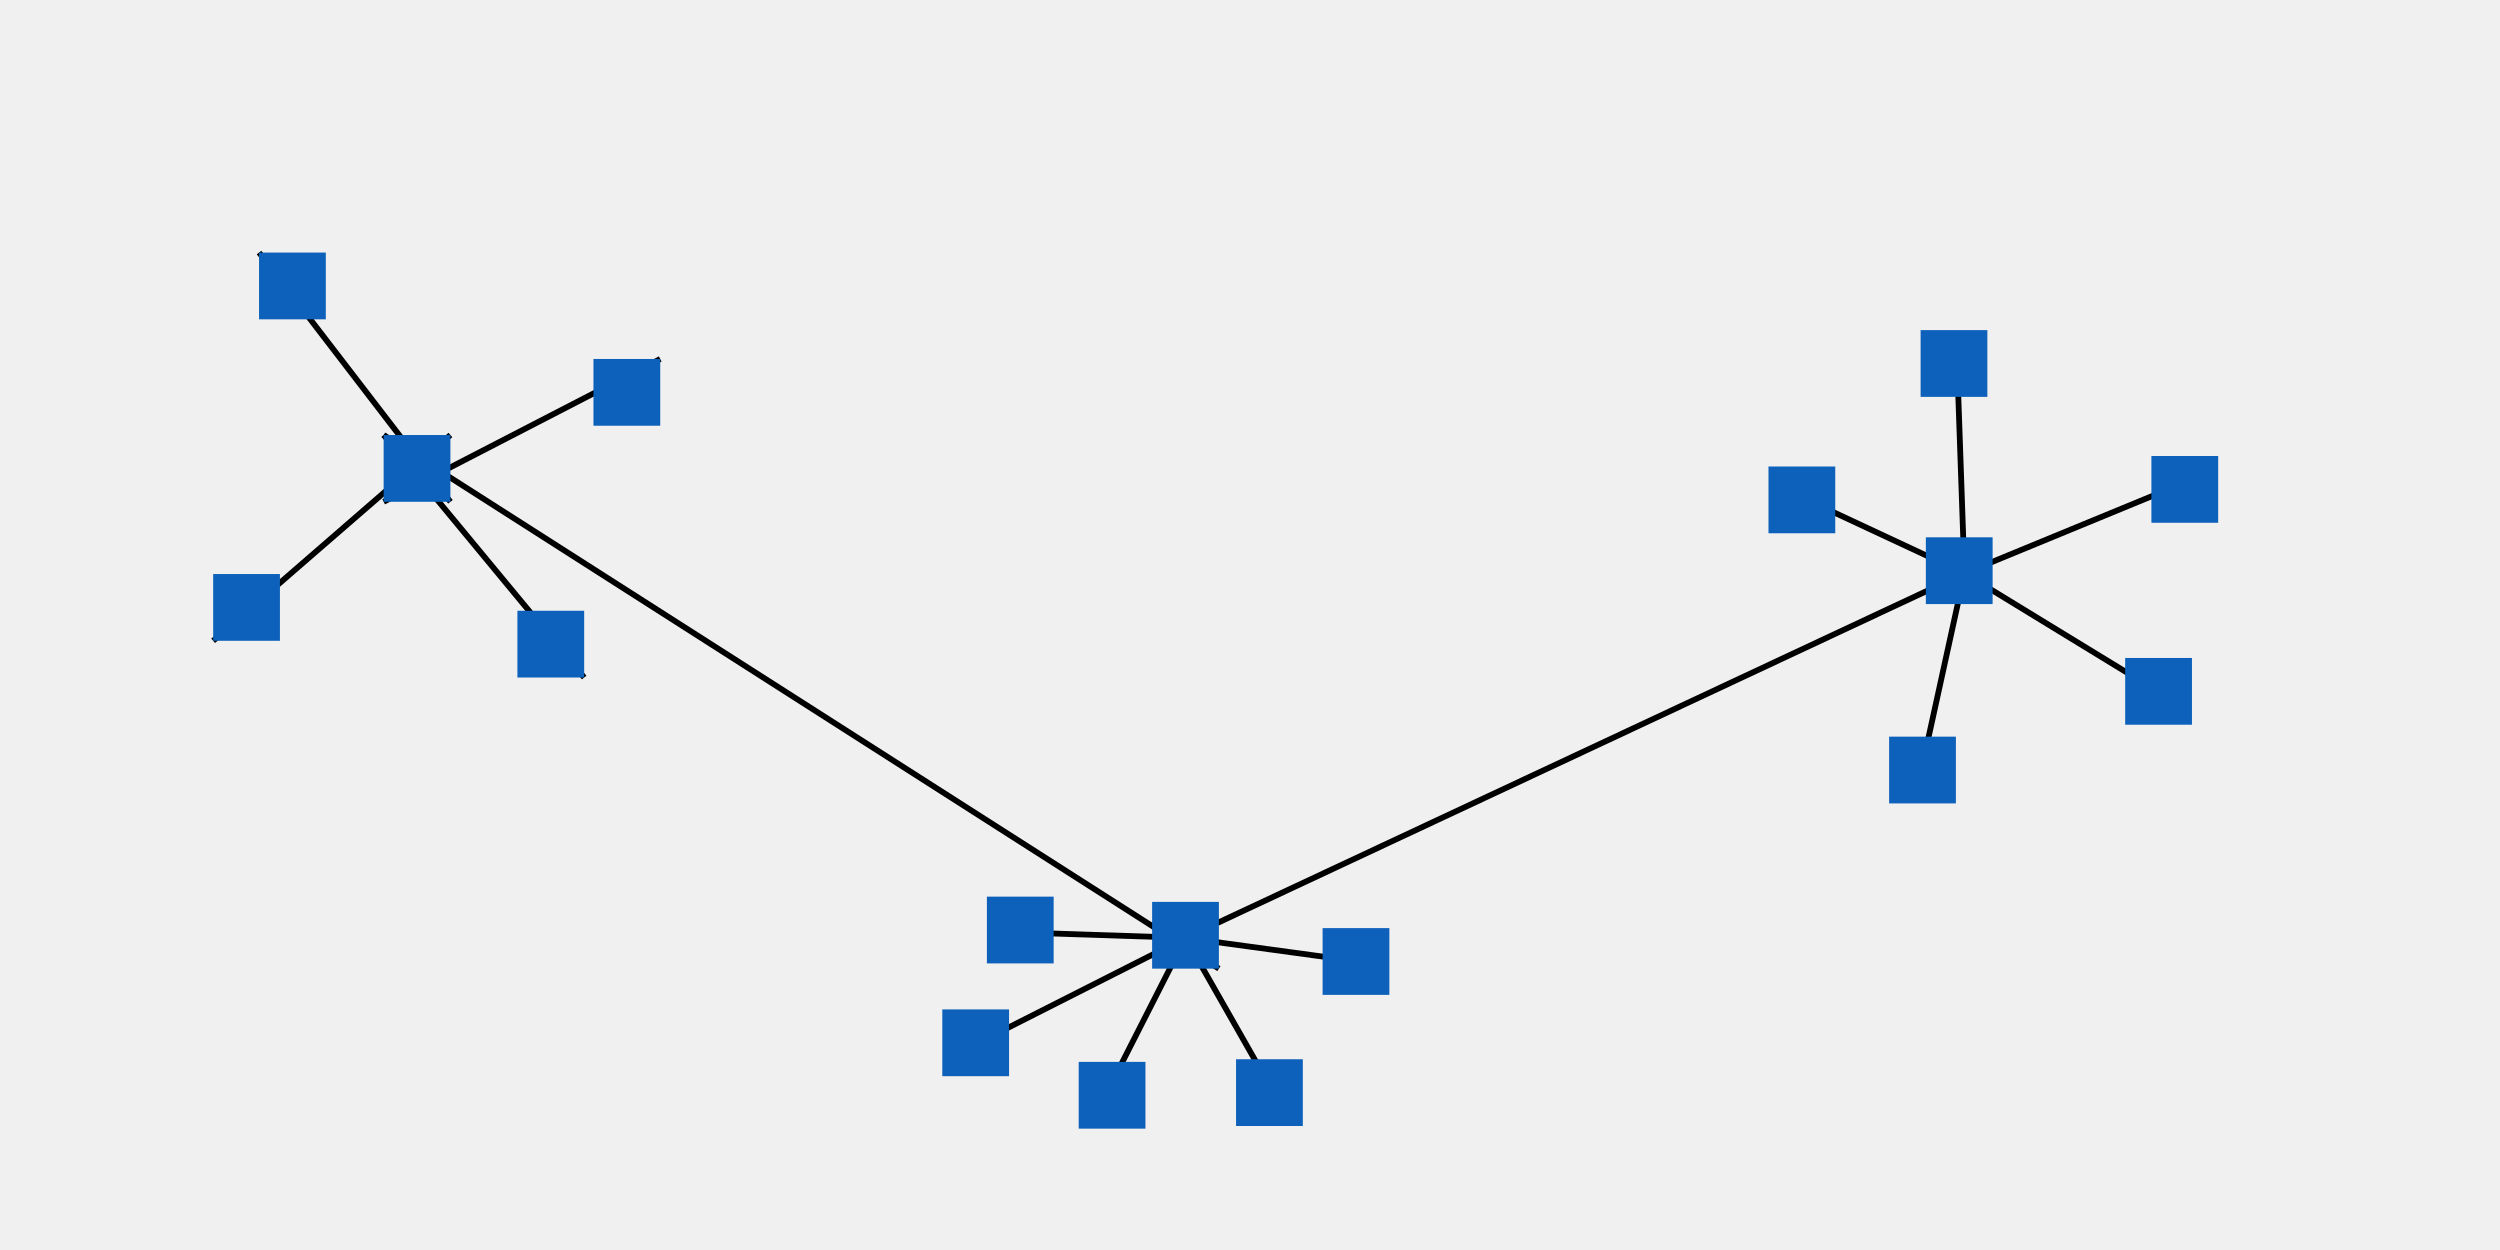
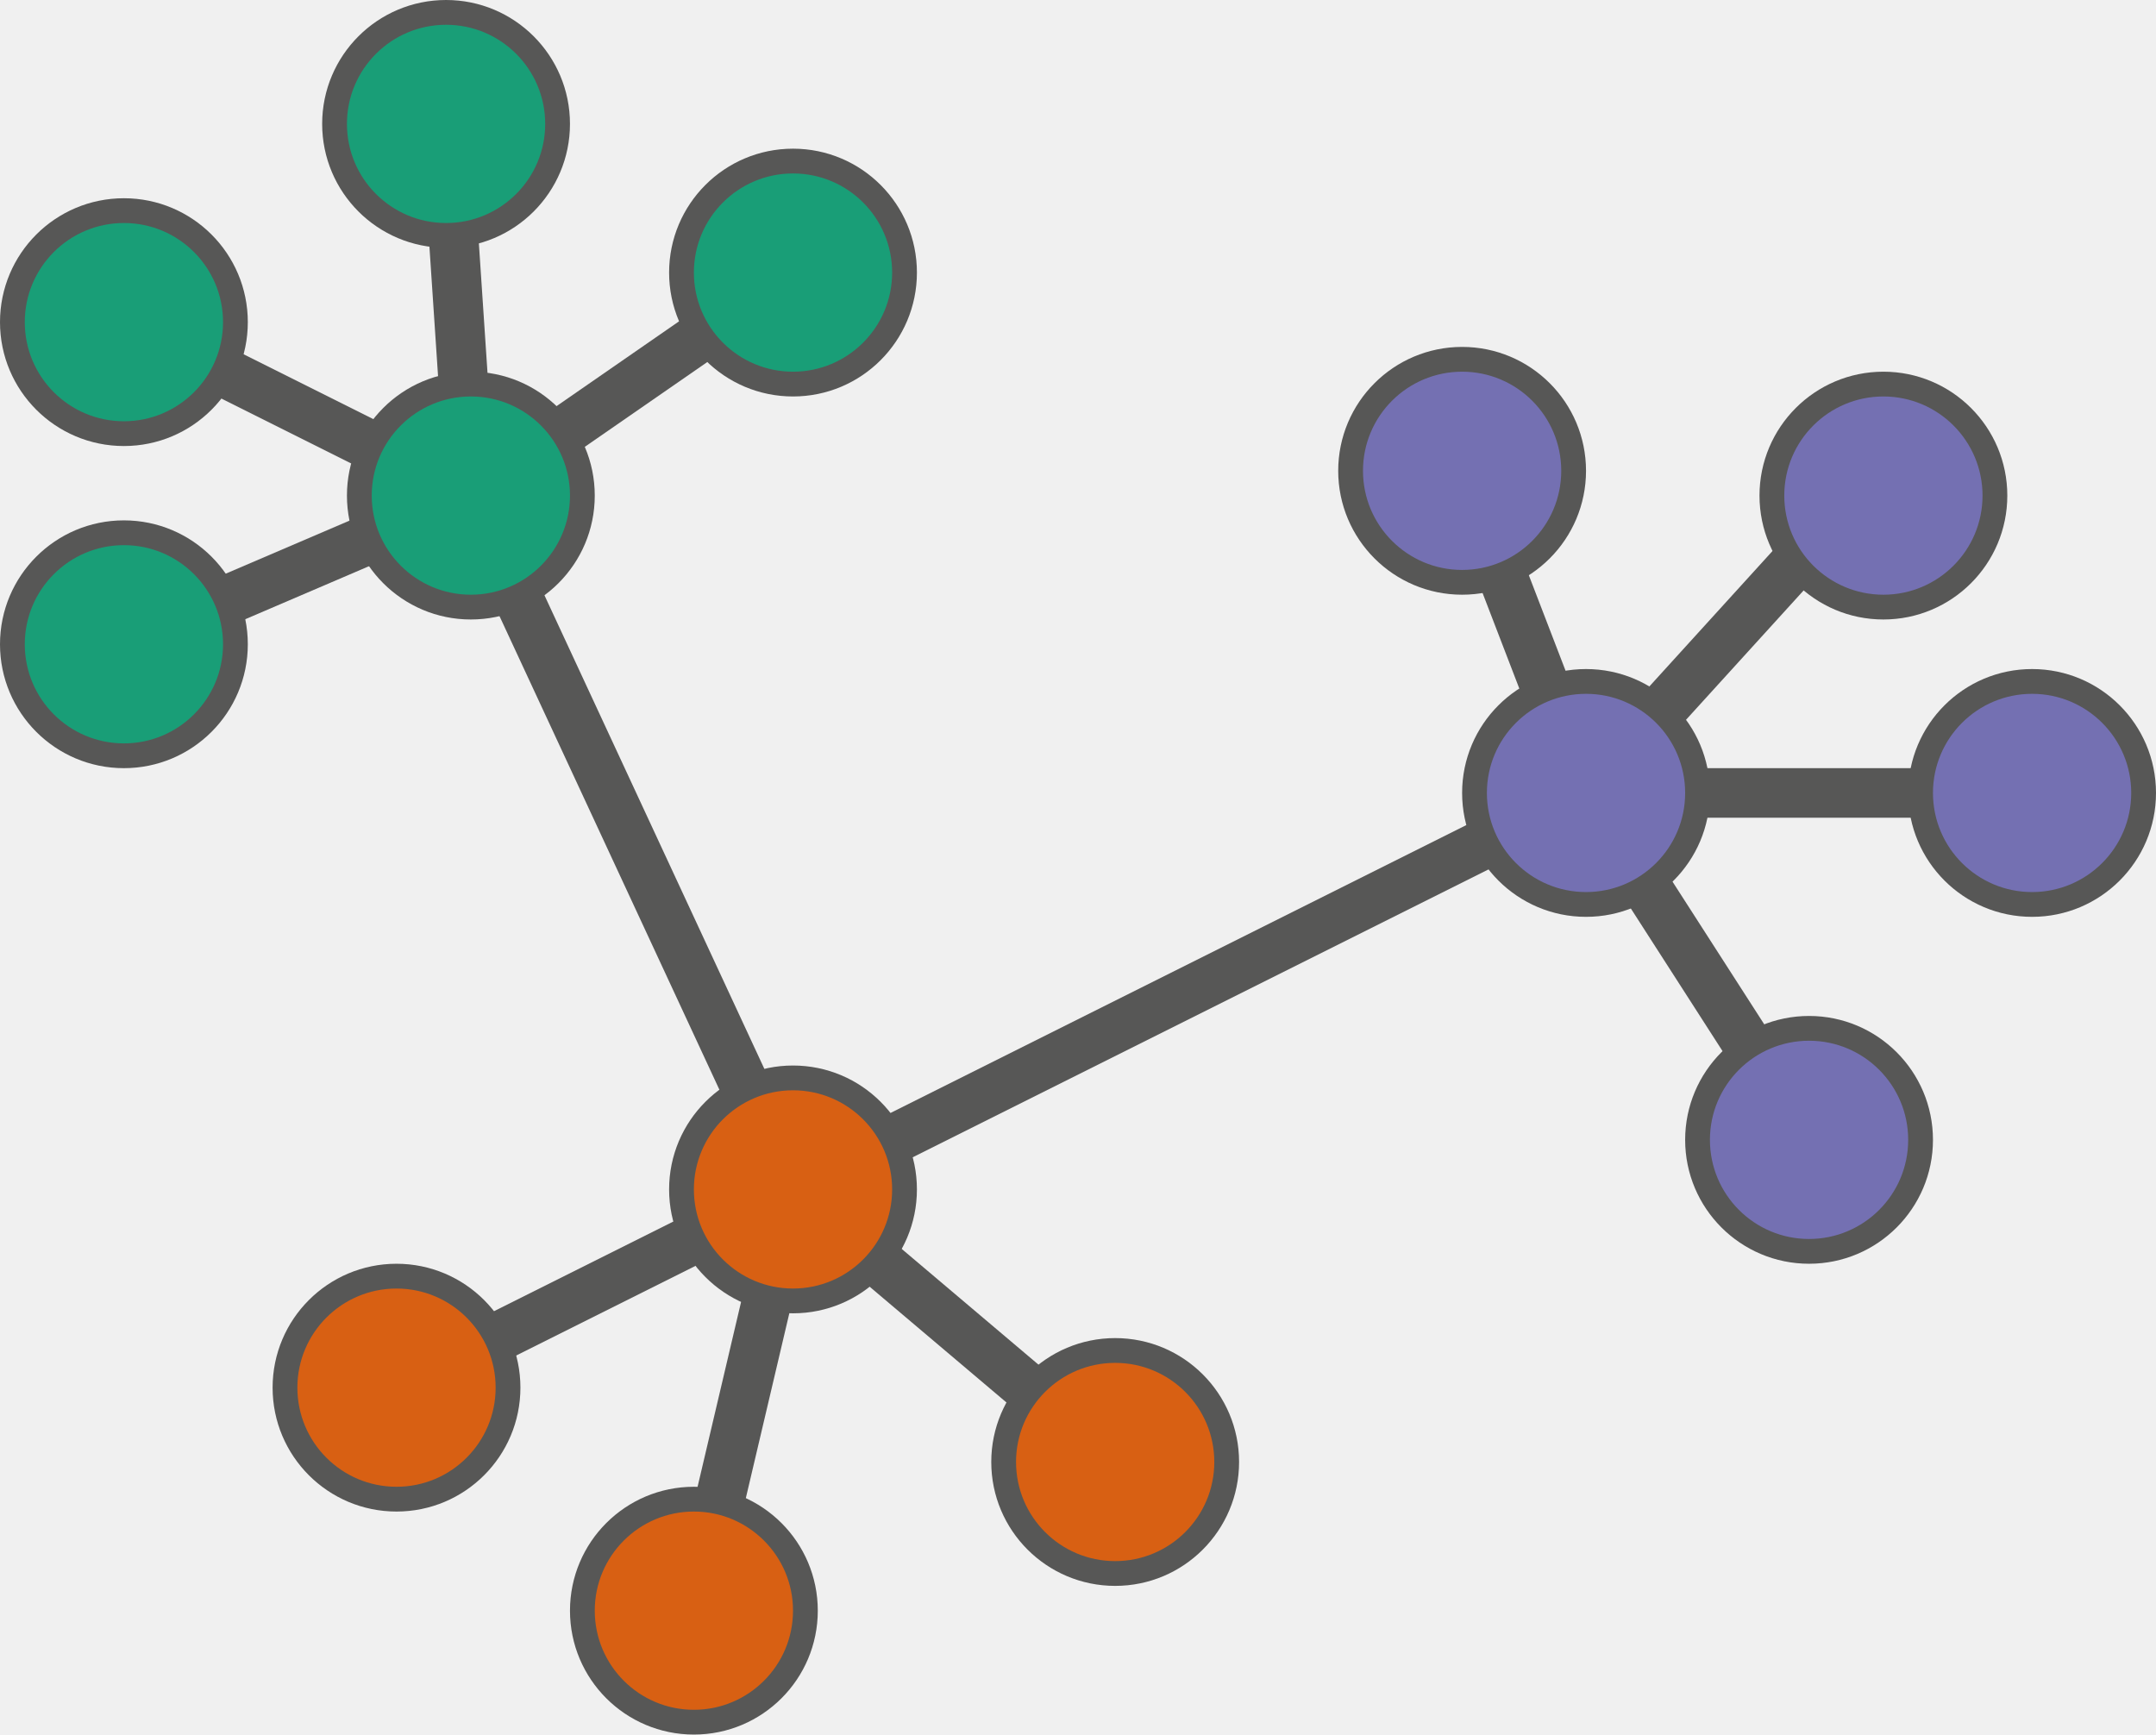
- <svg xmlns="http://www.w3.org/2000/svg" xmlns:html="http://www.w3.org/1999/xhtml" width="430" height="215" class="radarchart" version="1.1" id="svg264">
-   <path style="fill:none;stroke:#000000;stroke-width:1px;stroke-linecap:butt;stroke-linejoin:miter;stroke-opacity:1" d="m 310.823,85.979 27.067,12.631" id="path4892" />
-   <path style="fill:none;stroke:#000000;stroke-width:1px;stroke-linecap:butt;stroke-linejoin:miter;stroke-opacity:1" d="m 330.672,131.543 7.218,-32.932" id="path4888" />
-   <path style="fill:none;stroke:#000000;stroke-width:1px;stroke-linecap:butt;stroke-linejoin:miter;stroke-opacity:1" d="M 370.371,118.46 337.89,98.611" id="path4886" />
-   <path style="fill:none;stroke:#000000;stroke-width:1px;stroke-linecap:butt;stroke-linejoin:miter;stroke-opacity:1" d="M 376.235,82.821 337.89,98.611" id="path4884" />
-   <path style="fill:none;stroke:#000000;stroke-width:1px;stroke-linecap:butt;stroke-linejoin:miter;stroke-opacity:1" d="m 336.537,59.814 1.353,38.796" id="path4880" />
-   <path style="fill:none;stroke:#000000;stroke-width:1px;stroke-linecap:butt;stroke-linejoin:miter;stroke-opacity:1" d="M 337.89,98.611 203.907,161.317" id="path4878" />
-   <path style="fill:none;stroke:#000000;stroke-width:1px;stroke-linecap:butt;stroke-linejoin:miter;stroke-opacity:1" d="M 218.794,187.482 203.907,161.317" id="path4876" />
-   <path style="fill:none;stroke:#000000;stroke-width:1px;stroke-linecap:butt;stroke-linejoin:miter;stroke-opacity:1" d="m 190.373,187.933 13.534,-26.616" id="path4874" />
-   <path style="fill:none;stroke:#000000;stroke-width:1px;stroke-linecap:butt;stroke-linejoin:miter;stroke-opacity:1" d="m 168.268,179.361 35.639,-18.045" id="path4872" />
-   <path style="fill:none;stroke:#000000;stroke-width:1px;stroke-linecap:butt;stroke-linejoin:miter;stroke-opacity:1" d="m 176.389,160.414 27.518,0.902" id="path4870" />
-   <path style="fill:none;stroke:#000000;stroke-width:1px;stroke-linecap:butt;stroke-linejoin:miter;stroke-opacity:1" d="m 203.907,161.317 29.774,4.06" id="path4868" />
-   <path style="fill:none;stroke:#000000;stroke-width:1px;stroke-linecap:butt;stroke-linejoin:miter;stroke-opacity:1" d="M 209.649,166.607 65.986,74.824" id="path4862" />
-   <path style="fill:none;stroke:#000000;stroke-width:1px;stroke-linecap:butt;stroke-linejoin:miter;stroke-opacity:1" d="M 100.477,116.533 65.986,74.824" id="path4860" />
-   <path style="fill:none;stroke:#000000;stroke-width:1px;stroke-linecap:butt;stroke-linejoin:miter;stroke-opacity:1" d="M 36.664,110.217 77.47,74.824" id="path4858" />
-   <path style="fill:none;stroke:#000000;stroke-width:1px;stroke-linecap:butt;stroke-linejoin:miter;stroke-opacity:1" d="m 113.56,61.741 -47.573,24.566" id="path4856" />
-   <path style="fill:none;stroke:#000000;stroke-width:1px;stroke-linecap:butt;stroke-linejoin:miter;stroke-opacity:1" d="M 44.555,43.441 77.47,86.308" id="path4854" />
-   <defs id="defs268" />
-   <html:defs>
-     <html:style type="text/css">.c3 svg { font-style: normal; font-variant: normal; font-weight: normal; font-stretch: normal; font-size: 10px; line-height: normal; font-family: sans-serif; -webkit-tap-highlight-color: transparent; }.c3 path, .c3 line { fill: none; stroke: rgb(0, 0, 0); }.c3 text { user-select: none; }.c3-legend-item-tile, .c3-xgrid-focus, .c3-ygrid, .c3-event-rect, .c3-bars path { shape-rendering: crispEdges; }.c3-chart-arc path { stroke: rgb(255, 255, 255); }.c3-chart-arc text { fill: rgb(255, 255, 255); font-size: 13px; }.c3-grid line { stroke: rgb(170, 170, 170); }.c3-grid text { fill: rgb(170, 170, 170); }.c3-xgrid, .c3-ygrid { stroke-dasharray: 3, 3; }.c3-text.c3-empty { fill: rgb(128, 128, 128); font-size: 2em; }.c3-line { stroke-width: 1px; }.c3-circle._expanded_ { stroke-width: 1px; stroke: white; }.c3-selected-circle { fill: white; stroke-width: 2px; }.c3-bar { stroke-width: 0; }.c3-bar._expanded_ { fill-opacity: 0.75; }.c3-target.c3-focused { opacity: 1; }.c3-target.c3-focused path.c3-line, .c3-target.c3-focused path.c3-step { stroke-width: 2px; }.c3-target.c3-defocused { opacity: 0.3 !important; }.c3-region { fill: steelblue; fill-opacity: 0.1; }.c3-brush .extent { fill-opacity: 0.1; }.c3-legend-item { font-size: 12px; }.c3-legend-item-hidden { opacity: 0.15; }.c3-legend-background { opacity: 0.75; fill: white; stroke: lightgray; stroke-width: 1; }.c3-title { font-style: normal; font-variant: normal; font-weight: normal; font-stretch: normal; font-size: 14px; line-height: normal; font-family: sans-serif; }.c3-tooltip-container { z-index: 10; }.c3-tooltip { border-collapse: collapse; border-spacing: 0px; background-color: rgb(255, 255, 255); empty-cells: show; box-shadow: rgb(119, 119, 119) 7px 7px 12px -9px; opacity: 0.9; }.c3-tooltip tr { border: 1px solid rgb(204, 204, 204); }.c3-tooltip th { background-color: rgb(170, 170, 170); font-size: 14px; padding: 2px 5px; text-align: left; color: rgb(255, 255, 255); }.c3-tooltip td { font-size: 13px; padding: 3px 6px; background-color: rgb(255, 255, 255); border-left: 1px dotted rgb(153, 153, 153); }.c3-tooltip td.value { text-align: right; }.c3-area { stroke-width: 0; opacity: 0.2; }.c3-chart-arcs-title { dominant-baseline: middle; font-size: 1.3em; }.c3-chart-arcs .c3-chart-arcs-background { fill: rgb(224, 224, 224); stroke: none; }.c3-chart-arcs .c3-chart-arcs-gauge-unit { fill: rgb(0, 0, 0); font-size: 16px; }.c3-chart-arcs .c3-chart-arcs-gauge-max { fill: rgb(119, 119, 119); }.c3-chart-arcs .c3-chart-arcs-gauge-min { fill: rgb(119, 119, 119); }.c3-chart-arc .c3-gauge-value { fill: rgb(0, 0, 0); }svg.c3 { font-style: normal; font-variant-ligatures: normal; font-variant-caps: normal; font-weight: normal; font-stretch: normal; font-size: 10px; line-height: normal; font-family: sans-serif; }svg.pcp text { font-size: 14px; }svg.pcp .foreground path { fill: none; stroke: rgb(152, 193, 222); stroke-opacity: 1; stroke-width: 3px; }svg.pcp .foreground path.fade { stroke: rgb(0, 0, 0); stroke-opacity: 0.05; }svg.pcp .axis line, svg.pcp .axis path { fill: none; stroke: rgb(68, 68, 68); stroke-width: 2px; shape-rendering: crispEdges; }svg.pcp .axis text { text-shadow: rgb(255, 255, 255) 0px 1px 0px; cursor: move; }svg.pcp .hide { display: none; }svg.pcp .brush .extent { fill-opacity: 0.3; stroke: rgb(255, 255, 255); shape-rendering: crispEdges; }svg.pcp .dimension { font-weight: 600; }.parset .dimension { cursor: ns-resize; }.parset .category { cursor: ew-resize; }.parset .dimension tspan.name { font-size: 1.5em; fill: rgb(51, 51, 51); font-weight: bold; }.parset .dimension tspan.sort { fill: rgb(0, 0, 0); cursor: pointer; opacity: 0; }.parset .dimension tspan.sort:hover { fill: rgb(51, 51, 51); }.parset .dimension:hover tspan.name { fill: rgb(0, 0, 0); }.parset .dimension:hover tspan.sort { opacity: 1; }.parset .dimension line { stroke: rgb(0, 0, 0); }.parset .dimension rect { stroke: none; fill-opacity: 0; }.parset .category:hover rect { fill-opacity: 0.3; }.parset .ribbon path { stroke-opacity: 0; fill-opacity: 0.5; }.parset .ribbon path.active { fill-opacity: 0.9; }.parset .ribbon-mouse path { fill-opacity: 0; }.parset .category-0 { fill: rgb(31, 119, 180); stroke: rgb(31, 119, 180); }.parset .category-1 { fill: rgb(255, 127, 14); stroke: rgb(255, 127, 14); }.parset .category-2 { fill: rgb(44, 160, 44); stroke: rgb(44, 160, 44); }.parset .category-3 { fill: rgb(214, 39, 40); stroke: rgb(214, 39, 40); }.parset .category-4 { fill: rgb(148, 103, 189); stroke: rgb(148, 103, 189); }.parset .category-5 { fill: rgb(140, 86, 75); stroke: rgb(140, 86, 75); }.parset .category-6 { fill: rgb(227, 119, 194); stroke: rgb(227, 119, 194); }.parset .category-7 { fill: rgb(127, 127, 127); stroke: rgb(127, 127, 127); }.parset .category-8 { fill: rgb(188, 189, 34); stroke: rgb(188, 189, 34); }.parset .category-9 { fill: rgb(23, 190, 207); stroke: rgb(23, 190, 207); }.parsets.tooltip { background-color: rgba(242, 242, 242, 0.6); position: absolute; padding: 5px; opacity: 100; }svg.box-svg { shape-rendering: crispEdges; }.box { font-style: normal; font-variant: normal; font-weight: normal; font-stretch: normal; font-size: 10px; line-height: normal; font-family: sans-serif; }.boxChart .axis line, .boxChart .axis path { fill: none; stroke: rgb(0, 0, 0); shape-rendering: crispEdges; }.box line, .box rect, .box circle { fill: rgb(255, 255, 255); stroke: rgb(0, 0, 0); stroke-width: 1px; }.box.subset1 line, .box.subset1 rect { stroke: rgb(228, 26, 28); }.box.subset2 line, .box.subset2 rect { stroke: rgb(55, 126, 184); }.box .center { stroke-dasharray: 3, 3; }.box .outlier { fill: none; stroke: rgb(119, 119, 119); }.rangeSlider .brush { stroke: rgb(170, 170, 170); shape-rendering: crispEdges; }.rangeSlider .brush .extent { stroke: rgb(255, 255, 255); fill: rgb(0, 0, 0); fill-opacity: 0.125; }.rangeSlider .brush .resize { stroke: rgb(170, 170, 170); fill: rgb(231, 231, 231); }.rangeSlider .brush .background { fill: rgb(245, 245, 245); stroke: none; }svg.rangeSlider .axis path, svg.rangeSlider .axis line { fill: none; stroke: rgb(0, 0, 0); shape-rendering: crispEdges; }.sub-menu-parent { display: inline-block; }.sub-menu-child { visibility: hidden; opacity: 0; position: fixed; left: 0px; width: 28%; transform: translateY(-2em); z-index: -1; transition: all 0.2s ease-in-out 0.5s; }.sub-menu-parent:hover .sub-menu-child { visibility: visible; opacity: 1; z-index: 1; transform: translateY(0%); transition-delay: 1s, 1s, 0.5s; }.sub-menu-child { background: rgb(255, 255, 255); }.included { background: rgb(49, 130, 189); color: rgb(255, 255, 255); }.included:hover { background: rgb(49, 130, 189); color: rgb(255, 255, 255); }.radar-chart .level { stroke: grey; stroke-width: 0.5; }.radar-chart .axis line { stroke: grey; stroke-width: 1; }.radar-chart .axis .legend { font-family: sans-serif; font-size: 10px; }.radar-chart .axis .legend.top { }.radar-chart .axis .legend.left { text-anchor: start; }.radar-chart .axis .legend.middle { text-anchor: middle; }.radar-chart .axis .legend.right { text-anchor: end; }.radar-chart .tooltip { font-family: sans-serif; font-size: 13px; transition: opacity 200ms; opacity: 0; }.radar-chart .tooltip.visible { opacity: 1; }.radar-chart .area { stroke-width: 2; fill-opacity: 0.5; }.radar-chart.focus .area { fill-opacity: 0.1; }.radar-chart.focus .area.focused { fill-opacity: 0.7; }.radar-chart .circle { fill-opacity: 0; }.radar-chart .area, .radar-chart .circle { transition: opacity 300ms, fill-opacity 200ms; }.radar-chart .d3-enter, .radar-chart .d3-exit { opacity: 0; }.radar-chart .area { fill-opacity: 0.4; stroke-opacity: 0.4; }.radar-chart.focus .area { fill-opacity: 0.2; }.radar-chart.focus .area.focused { fill-opacity: 0.8; stroke-opacity: 1; }.active-circle { stroke: black; fill-opacity: 0.9 !important; }.label-focused { font-weight: bold; }.radar-tooltip { z-index: -1; position: absolute; text-align: center; width: 60px; height: 28px; padding: 2px; font-style: normal; font-variant: normal; font-stretch: normal; line-height: normal; font-family: sans-serif; background: lightsteelblue; border: 0px; border-radius: 8px; pointer-events: none; font-weight: bold; font-size: 14px; }#circle-open-files { display: inline-block; width: 8px; height: 8px; border-radius: 5px; background: purple; }</html:style>
-   </html:defs>
-   <rect style="fill:#0d61bb;fill-opacity:1;stroke:none;stroke-width:3.78;stroke-linecap:butt;stroke-linejoin:miter;stroke-miterlimit:4;stroke-dasharray:none;stroke-dashoffset:0;stroke-opacity:1" id="rect4747" width="11.484" height="11.484" x="44.555" y="43.441" />
-   <rect style="fill:#0d61bb;fill-opacity:1;stroke:none;stroke-width:3.78;stroke-linecap:butt;stroke-linejoin:miter;stroke-miterlimit:4;stroke-dasharray:none;stroke-dashoffset:0;stroke-opacity:1" id="rect4747-0" width="11.484" height="11.484" x="102.076" y="61.741" />
-   <rect style="fill:#0d61bb;fill-opacity:1;stroke:none;stroke-width:3.78;stroke-linecap:butt;stroke-linejoin:miter;stroke-miterlimit:4;stroke-dasharray:none;stroke-dashoffset:0;stroke-opacity:1" id="rect4747-3" width="11.484" height="11.484" x="36.664" y="98.733" />
-   <rect style="fill:#0d61bb;fill-opacity:1;stroke:none;stroke-width:3.78;stroke-linecap:butt;stroke-linejoin:miter;stroke-miterlimit:4;stroke-dasharray:none;stroke-dashoffset:0;stroke-opacity:1" id="rect4747-1" width="11.484" height="11.484" x="88.994" y="105.049" />
-   <rect style="fill:#0d61bb;fill-opacity:1;stroke:none;stroke-width:3.78;stroke-linecap:butt;stroke-linejoin:miter;stroke-miterlimit:4;stroke-dasharray:none;stroke-dashoffset:0;stroke-opacity:1" id="rect4747-4" width="11.484" height="11.484" x="65.986" y="74.824" />
-   <rect style="fill:#0d61bb;fill-opacity:1;stroke:none;stroke-width:3.78;stroke-linecap:butt;stroke-linejoin:miter;stroke-miterlimit:4;stroke-dasharray:none;stroke-dashoffset:0;stroke-opacity:1" id="rect4747-9" width="11.484" height="11.484" x="304.179" y="80.237" />
-   <rect style="fill:#0d61bb;fill-opacity:1;stroke:none;stroke-width:3.78;stroke-linecap:butt;stroke-linejoin:miter;stroke-miterlimit:4;stroke-dasharray:none;stroke-dashoffset:0;stroke-opacity:1" id="rect4747-19" width="11.484" height="11.484" x="370.042" y="78.433" />
-   <rect style="fill:#0d61bb;fill-opacity:1;stroke:none;stroke-width:3.78;stroke-linecap:butt;stroke-linejoin:miter;stroke-miterlimit:4;stroke-dasharray:none;stroke-dashoffset:0;stroke-opacity:1" id="rect4747-7" width="11.484" height="11.484" x="365.531" y="113.169" />
-   <rect style="fill:#0d61bb;fill-opacity:1;stroke:none;stroke-width:3.78;stroke-linecap:butt;stroke-linejoin:miter;stroke-miterlimit:4;stroke-dasharray:none;stroke-dashoffset:0;stroke-opacity:1" id="rect4747-77" width="11.484" height="11.484" x="324.93" y="126.703" />
-   <rect style="fill:#0d61bb;fill-opacity:1;stroke:none;stroke-width:3.78;stroke-linecap:butt;stroke-linejoin:miter;stroke-miterlimit:4;stroke-dasharray:none;stroke-dashoffset:0;stroke-opacity:1" id="rect4747-42" width="11.484" height="11.484" x="331.246" y="92.418" />
-   <rect style="fill:#0d61bb;fill-opacity:1;stroke:none;stroke-width:3.78;stroke-linecap:butt;stroke-linejoin:miter;stroke-miterlimit:4;stroke-dasharray:none;stroke-dashoffset:0;stroke-opacity:1" id="rect4747-33" width="11.484" height="11.484" x="330.344" y="56.779" />
-   <rect style="fill:#0d61bb;fill-opacity:1;stroke:none;stroke-width:3.78;stroke-linecap:butt;stroke-linejoin:miter;stroke-miterlimit:4;stroke-dasharray:none;stroke-dashoffset:0;stroke-opacity:1" id="rect4747-6" width="11.484" height="11.484" x="169.744" y="154.221" />
-   <rect style="fill:#0d61bb;fill-opacity:1;stroke:none;stroke-width:3.78;stroke-linecap:butt;stroke-linejoin:miter;stroke-miterlimit:4;stroke-dasharray:none;stroke-dashoffset:0;stroke-opacity:1" id="rect4747-31" width="11.484" height="11.484" x="162.075" y="173.62" />
-   <rect style="fill:#0d61bb;fill-opacity:1;stroke:none;stroke-width:3.78;stroke-linecap:butt;stroke-linejoin:miter;stroke-miterlimit:4;stroke-dasharray:none;stroke-dashoffset:0;stroke-opacity:1" id="rect4747-14" width="11.484" height="11.484" x="227.488" y="159.635" />
-   <rect style="fill:#0d61bb;fill-opacity:1;stroke:none;stroke-width:3.78;stroke-linecap:butt;stroke-linejoin:miter;stroke-miterlimit:4;stroke-dasharray:none;stroke-dashoffset:0;stroke-opacity:1" id="rect4747-70" width="11.484" height="11.484" x="198.165" y="155.124" />
-   <rect style="fill:#0d61bb;fill-opacity:1;stroke:none;stroke-width:3.78;stroke-linecap:butt;stroke-linejoin:miter;stroke-miterlimit:4;stroke-dasharray:none;stroke-dashoffset:0;stroke-opacity:1" id="rect4747-95" width="11.484" height="11.484" x="212.601" y="182.191" />
-   <rect style="fill:#0d61bb;fill-opacity:1;stroke:none;stroke-width:3.78;stroke-linecap:butt;stroke-linejoin:miter;stroke-miterlimit:4;stroke-dasharray:none;stroke-dashoffset:0;stroke-opacity:1" id="rect4747-5" width="11.484" height="11.484" x="185.534" y="182.642" />
-   <path style="fill:none;stroke:#000000;stroke-width:1px;stroke-linecap:butt;stroke-linejoin:miter;stroke-opacity:1" d="M 337.89,98.611 Z" id="path4882" />
+ <svg xmlns="http://www.w3.org/2000/svg" viewBox="0 0 87 70">
+   <g id="Layer_4" data-name="Layer 4">
+     <line x1="19" y1="20" x2="32" y2="48" style="fill:none;stroke:#575756;stroke-linecap:round;stroke-linejoin:round;stroke-width:2px" />
+     <line x1="5" y1="26" x2="19" y2="20" style="fill:none;stroke:#575756;stroke-linecap:round;stroke-linejoin:round;stroke-width:2px" />
+     <line x1="19" y1="20" x2="5" y2="13" style="fill:none;stroke:#575756;stroke-linecap:round;stroke-linejoin:round;stroke-width:2px" />
+     <line x1="19" y1="20" x2="18" y2="5" style="fill:none;stroke:#575756;stroke-linecap:round;stroke-linejoin:round;stroke-width:2px" />
+     <line x1="19" y1="20" x2="32" y2="11" style="fill:none;stroke:#575756;stroke-linecap:round;stroke-linejoin:round;stroke-width:2px" />
+     <line x1="16" y1="56" x2="32" y2="48" style="fill:none;stroke:#575756;stroke-linecap:round;stroke-linejoin:round;stroke-width:2px" />
+     <line x1="28" y1="65" x2="32" y2="48" style="fill:none;stroke:#575756;stroke-linecap:round;stroke-linejoin:round;stroke-width:2px" />
+     <line x1="45" y1="59" x2="32" y2="48" style="fill:none;stroke:#575756;stroke-linecap:round;stroke-linejoin:round;stroke-width:2px" />
+     <line x1="32" y1="48" x2="64" y2="32" style="fill:none;stroke:#575756;stroke-linecap:round;stroke-linejoin:round;stroke-width:2px" />
+     <line x1="73" y1="46" x2="64" y2="32" style="fill:none;stroke:#575756;stroke-linecap:round;stroke-linejoin:round;stroke-width:2px" />
+     <line x1="82" y1="32" x2="64" y2="32" style="fill:none;stroke:#575756;stroke-linecap:round;stroke-linejoin:round;stroke-width:2px" />
+     <line x1="74" y1="21" x2="64" y2="32" style="fill:none;stroke:#575756;stroke-linecap:round;stroke-linejoin:round;stroke-width:2px" />
+     <line x1="59" y1="19" x2="64" y2="32" style="fill:none;stroke:#575756;stroke-linecap:round;stroke-linejoin:round;stroke-width:2px" />
+   </g>
+   <g id="Layer_3" data-name="Layer 3">
+     <path d="M191.5,24.5" transform="translate(-10 -14)" style="fill:#199e77;fill-opacity:0.46;stroke:#575756;stroke-miterlimit:10" />
+     <path d="M122.5,31.5" transform="translate(-10 -14)" style="fill:#199e77;fill-opacity:0.46;stroke:#575756;stroke-miterlimit:10" />
+     <circle cx="5" cy="13" r="4.5" style="fill:#199e77;stroke:#575756;stroke-linecap:round;stroke-linejoin:round" />
+     <circle cx="5" cy="26" r="4.5" style="fill:#199e77;stroke:#575756;stroke-linecap:round;stroke-linejoin:round" />
+     <circle cx="18" cy="5" r="4.5" style="fill:#199e77;stroke:#575756;stroke-linecap:round;stroke-linejoin:round" />
+     <circle cx="32" cy="11" r="4.5" style="fill:#199e77;stroke:#575756;stroke-linecap:round;stroke-linejoin:round" />
+     <circle cx="19" cy="20" r="4.5" style="fill:#199e77;stroke:#575756;stroke-linecap:round;stroke-linejoin:round" />
+     <circle cx="32" cy="48" r="4.5" style="fill:#d86013;stroke:#575756;stroke-linecap:round;stroke-linejoin:round" />
+     <circle cx="28" cy="65" r="4.5" style="fill:#d86013;stroke:#575756;stroke-linecap:round;stroke-linejoin:round" />
+     <circle cx="45" cy="59" r="4.5" style="fill:#d86013;stroke:#575756;stroke-linecap:round;stroke-linejoin:round" />
+     <circle cx="59" cy="19" r="4.5" style="fill:#7470b2;stroke:#575756;stroke-linecap:round;stroke-linejoin:round" />
+     <circle cx="76" cy="20" r="4.5" style="fill:#7470b2;stroke:#575756;stroke-linecap:round;stroke-linejoin:round" />
+     <circle cx="82" cy="32" r="4.5" style="fill:#7470b2;stroke:#575756;stroke-linecap:round;stroke-linejoin:round" />
+     <circle cx="73" cy="46" r="4.5" style="fill:#7470b2;stroke:#575756;stroke-linecap:round;stroke-linejoin:round" />
+     <circle cx="16" cy="56" r="4.5" style="fill:#d86013;stroke:#575756;stroke-linecap:round;stroke-linejoin:round" />
+     <circle cx="64" cy="32" r="4.5" style="fill:#7470b2;stroke:#575756;stroke-linecap:round;stroke-linejoin:round" />
+   </g>
</svg>
